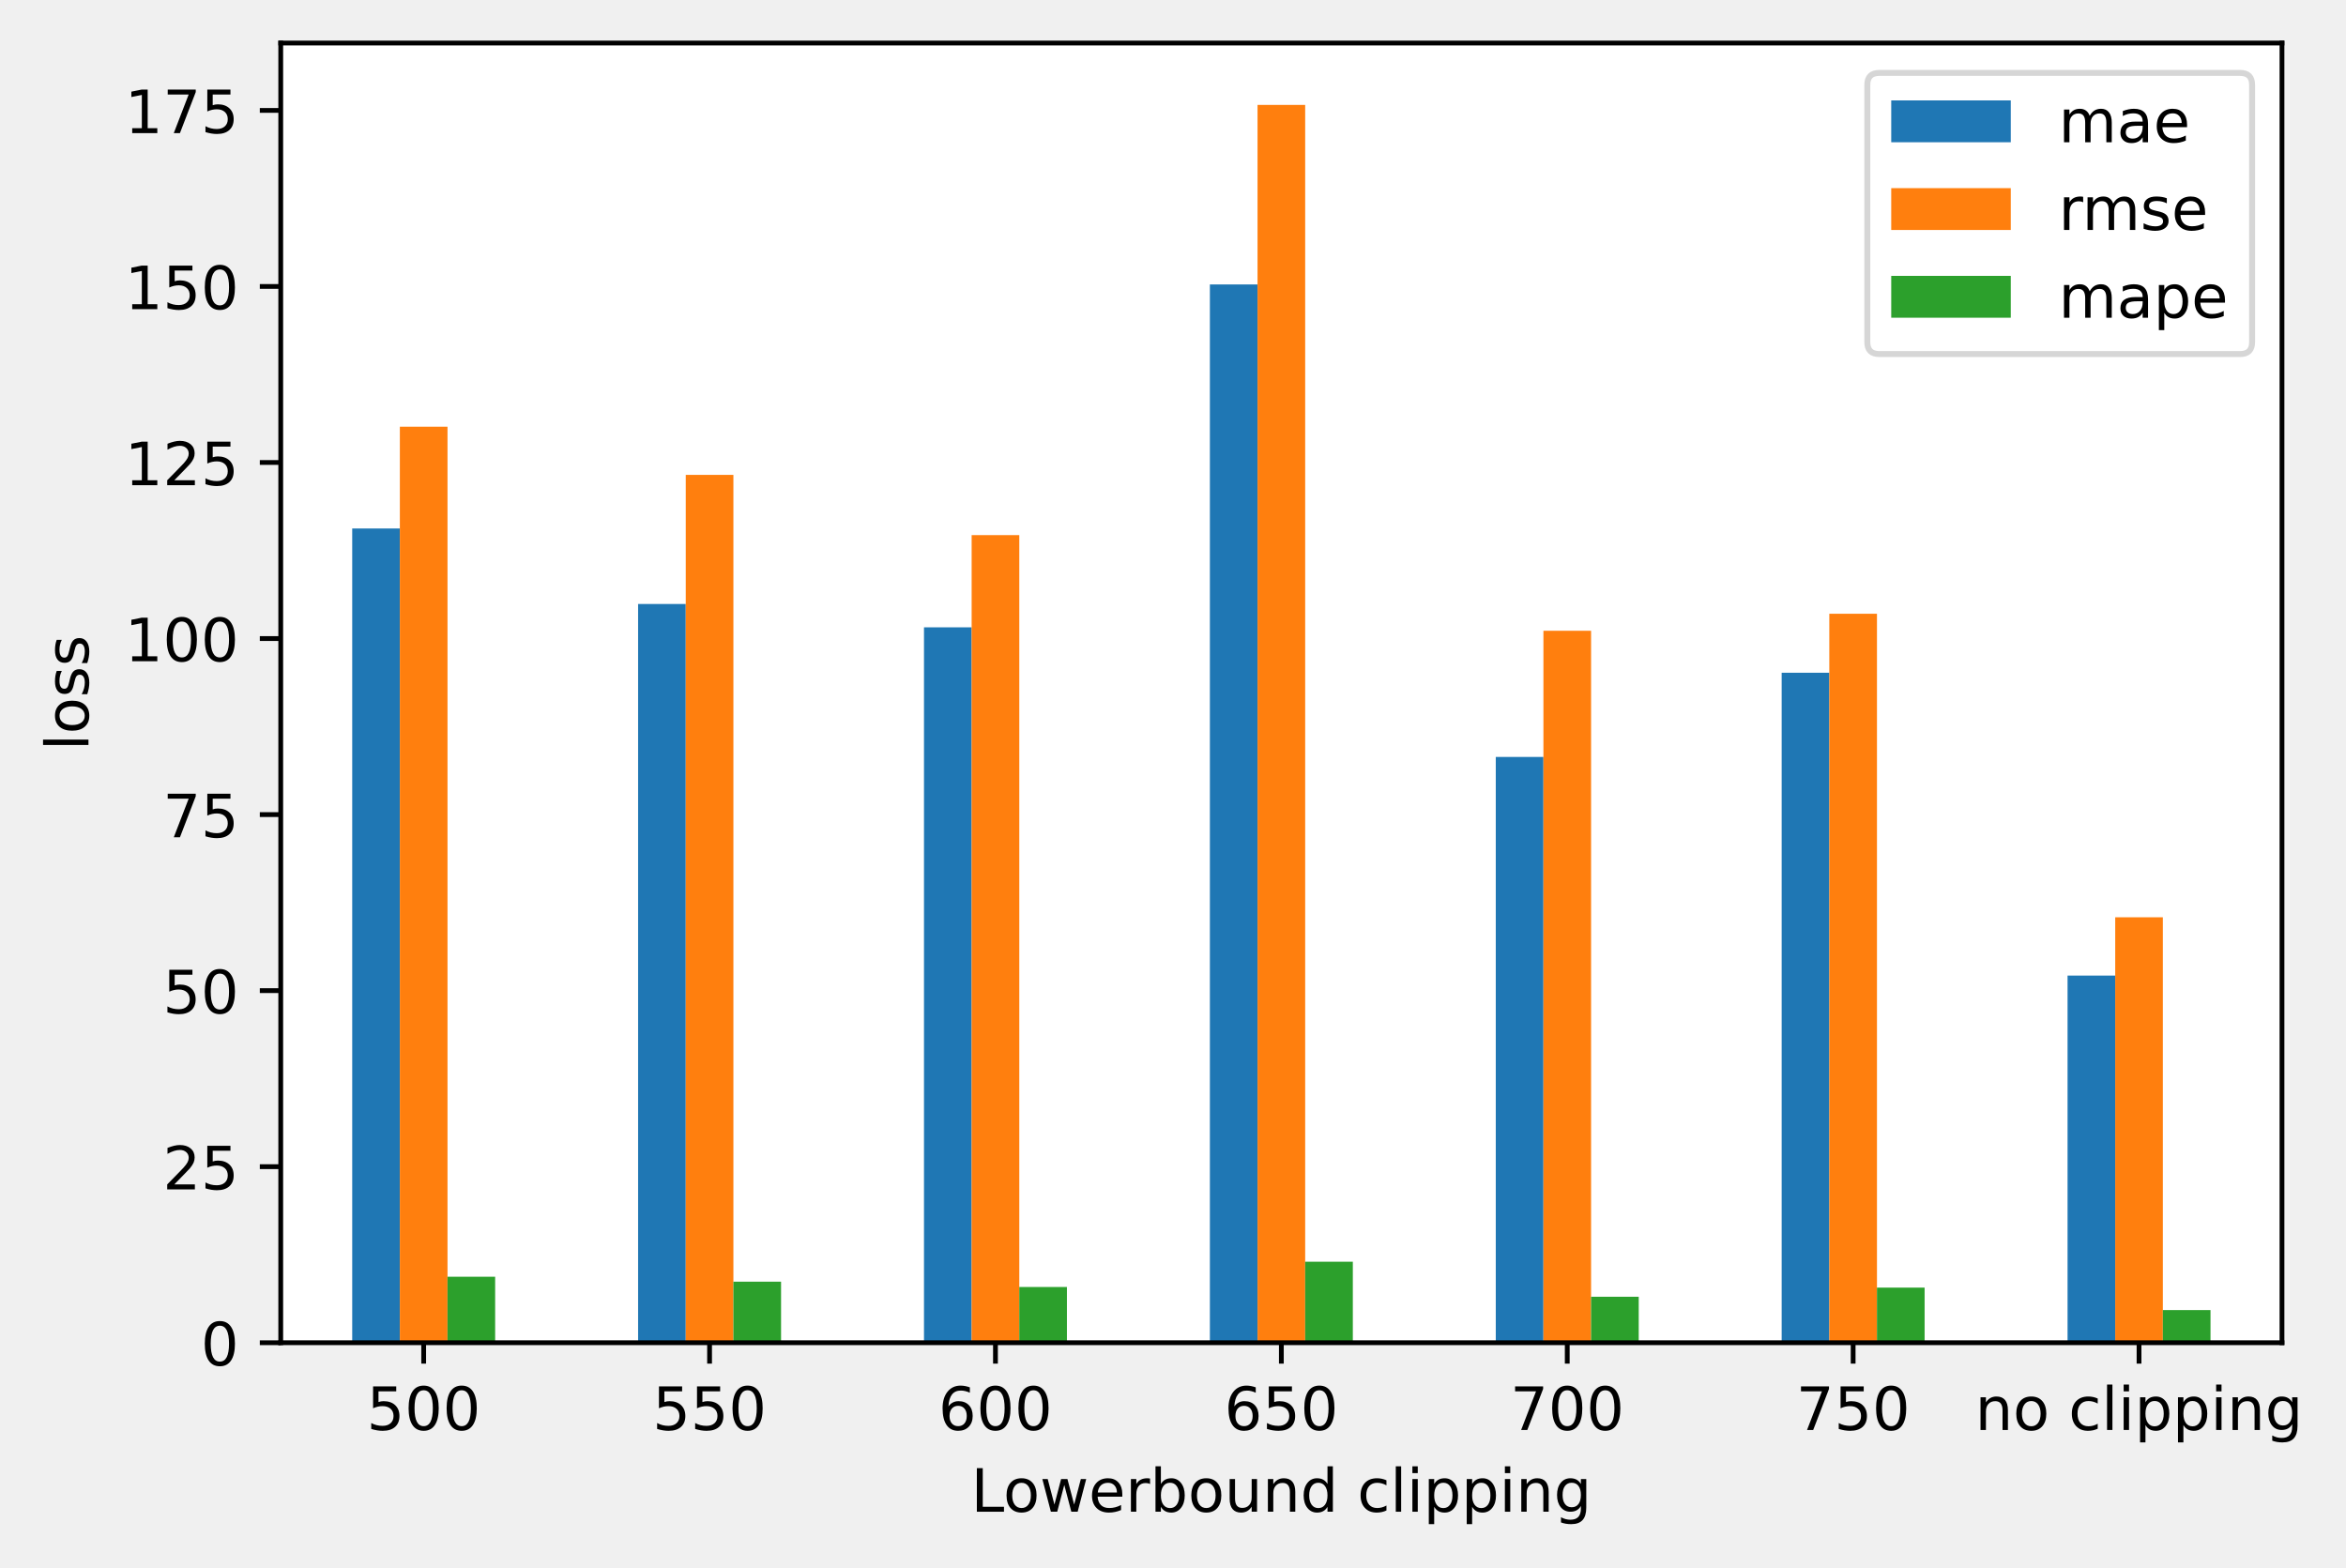
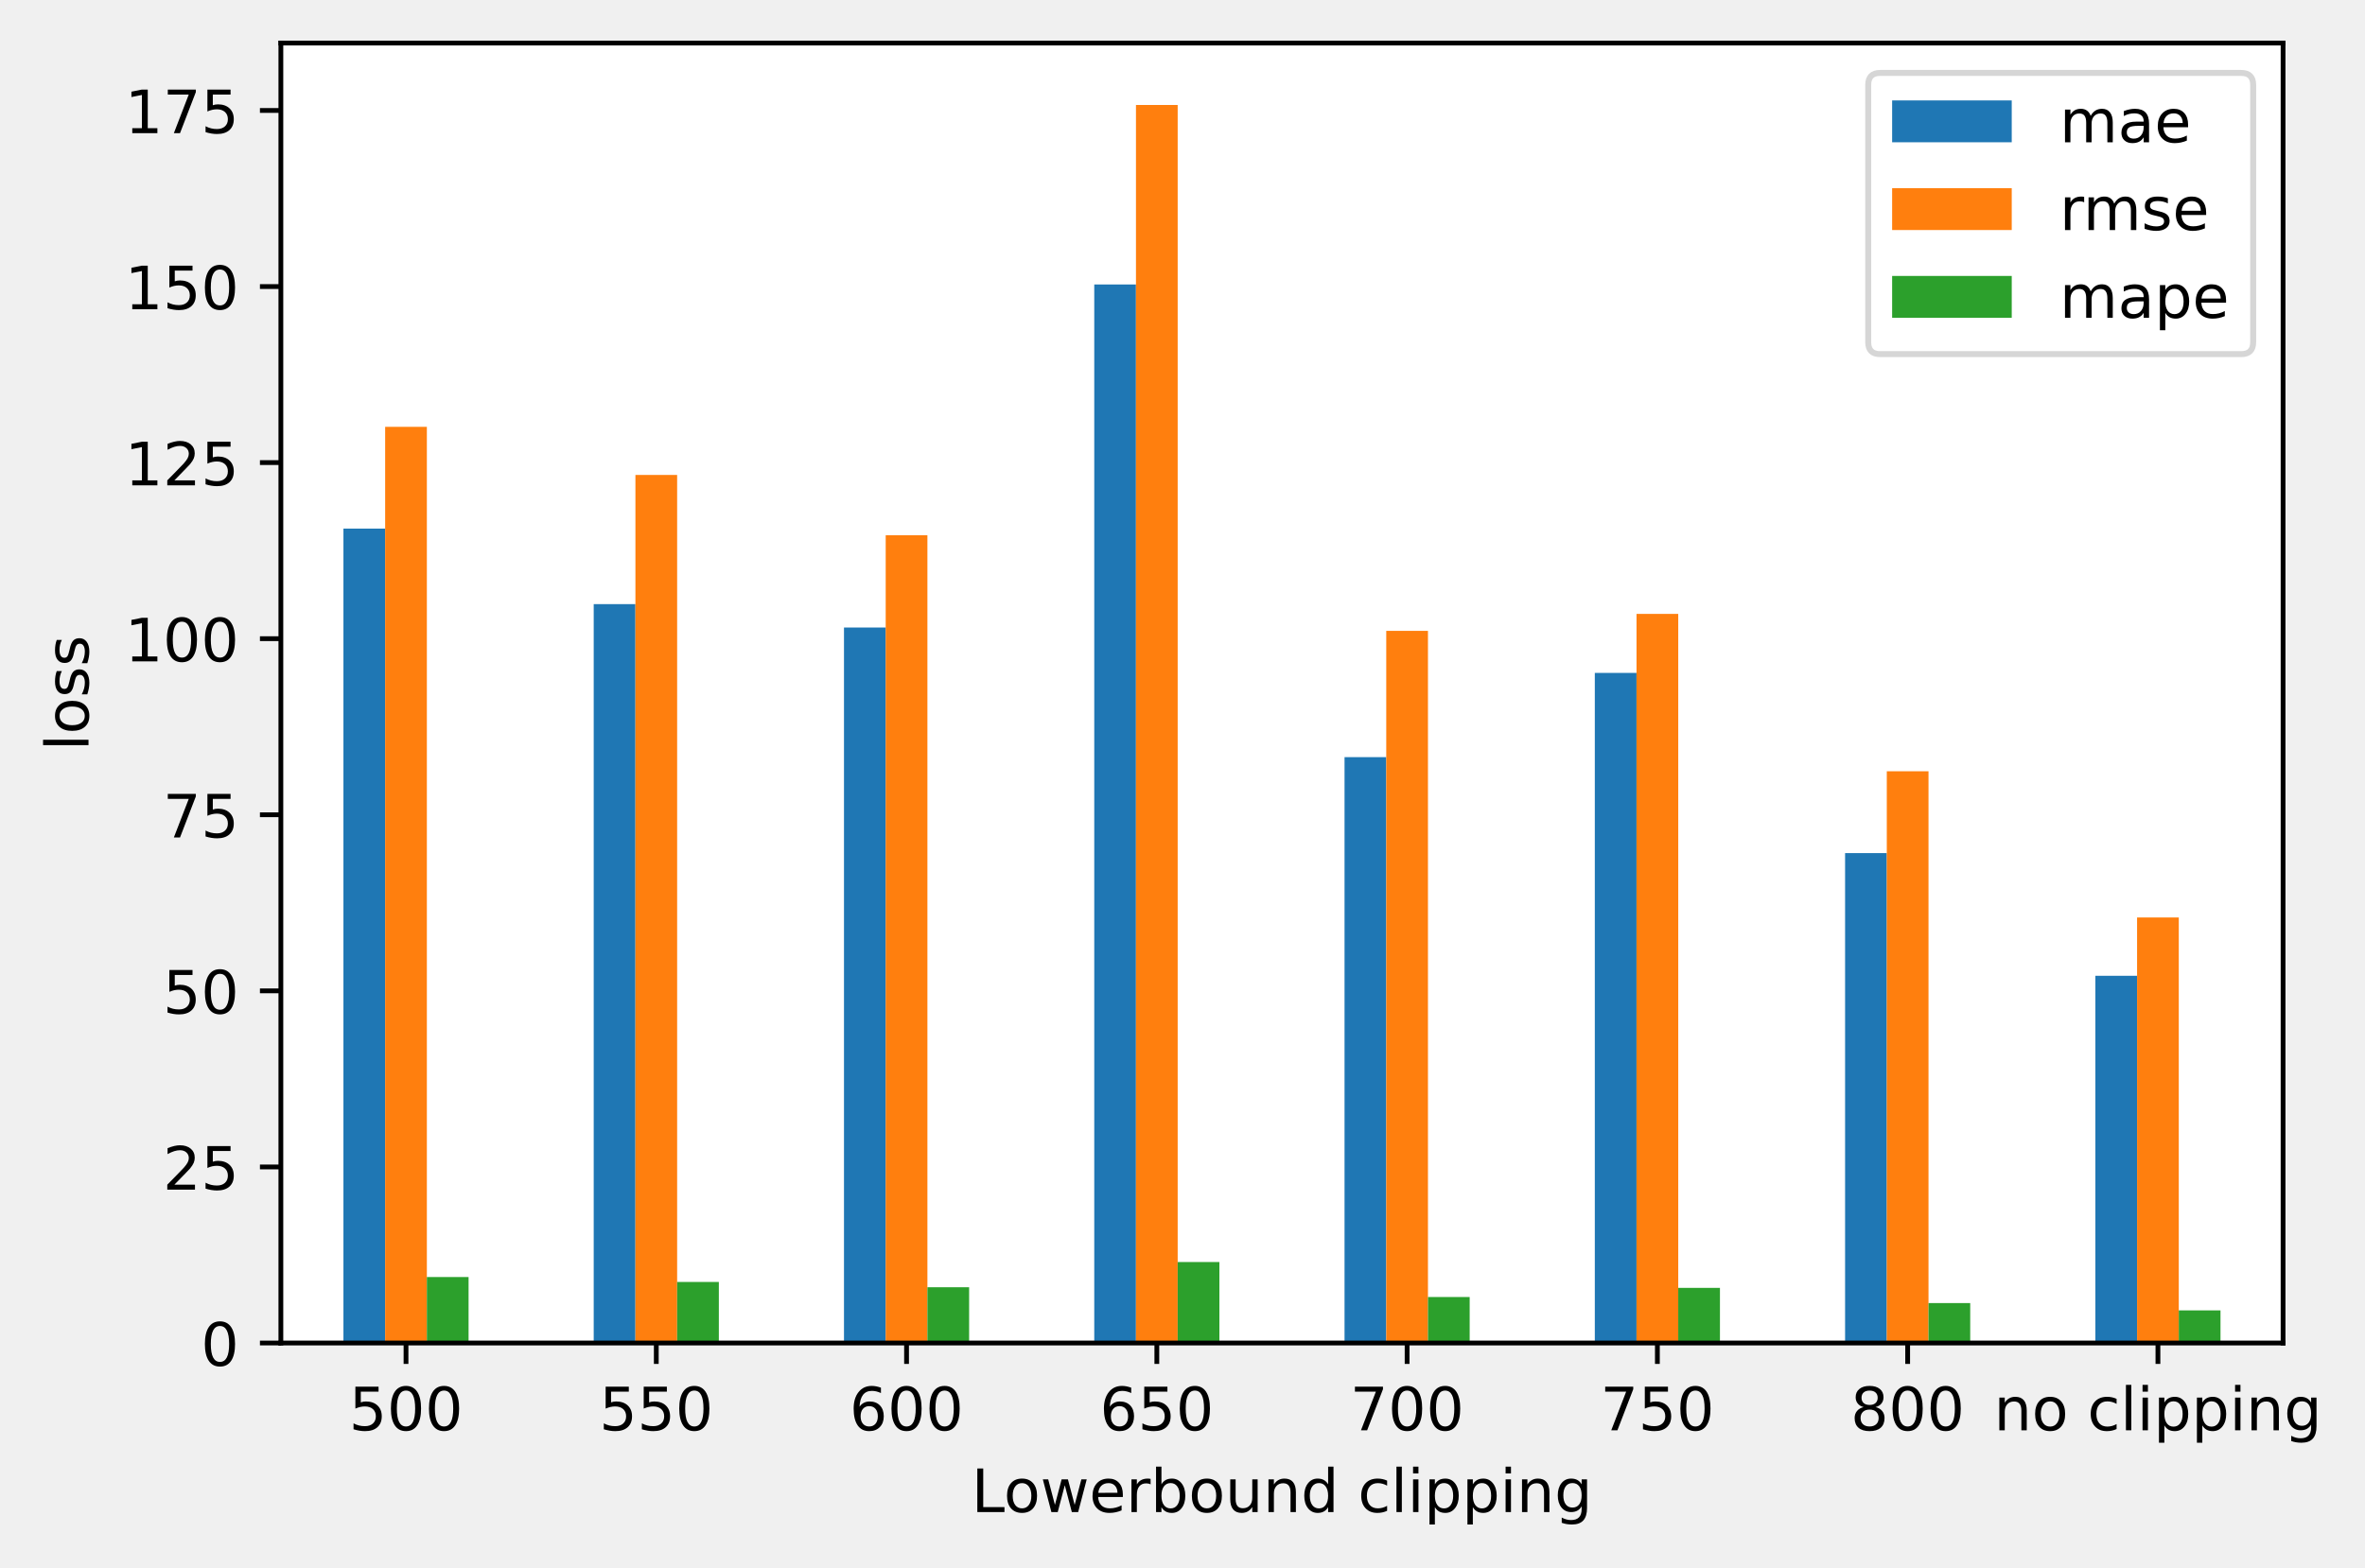
- <svg xmlns="http://www.w3.org/2000/svg" xmlns:xlink="http://www.w3.org/1999/xlink" width="392.476pt" height="262.196pt" viewBox="0 0 392.476 262.196" version="1.1">
+ <svg xmlns="http://www.w3.org/2000/svg" xmlns:xlink="http://www.w3.org/1999/xlink" width="395.466pt" height="262.196pt" viewBox="0 0 395.466 262.196" version="1.1">
  <defs>
    <style type="text/css">*{stroke-linejoin: round; stroke-linecap: butt}</style>
  </defs>
  <g id="figure_1">
    <g id="patch_1">
-       <path d="M -0 262.196  L 392.476 262.196  L 392.476 0  L -0 0  L -0 262.196  z " style="fill: none" />
+       <path d="M -0 262.196  L 395.466 262.196  L 395.466 0  L -0 0  L -0 262.196  z " style="fill: none" />
    </g>
    <g id="axes_1">
      <g id="patch_2">
        <path d="M 46.966 224.64  L 381.766 224.64  L 381.766 7.2  L 46.966 7.2  z " style="fill: #ffffff" />
      </g>
      <g id="patch_3">
-         <path d="M 58.923 224.64  L 66.894 224.64  L 66.894 88.415  L 58.923 88.415  z " clip-path="url(#p190ce0bacb)" style="fill: #1f77b4" />
+         <path d="M 57.428 224.64  L 64.403 224.64  L 64.403 88.415  L 57.428 88.415  z " clip-path="url(#p0b2a122b17)" style="fill: #1f77b4" />
      </g>
      <g id="patch_4">
-         <path d="M 106.751 224.64  L 114.723 224.64  L 114.723 101.046  L 106.751 101.046  z " clip-path="url(#p190ce0bacb)" style="fill: #1f77b4" />
+         <path d="M 99.278 224.64  L 106.253 224.64  L 106.253 101.046  L 99.278 101.046  z " clip-path="url(#p0b2a122b17)" style="fill: #1f77b4" />
      </g>
      <g id="patch_5">
-         <path d="M 154.58 224.64  L 162.551 224.64  L 162.551 104.958  L 154.58 104.958  z " clip-path="url(#p190ce0bacb)" style="fill: #1f77b4" />
+         <path d="M 141.128 224.64  L 148.103 224.64  L 148.103 104.958  L 141.128 104.958  z " clip-path="url(#p0b2a122b17)" style="fill: #1f77b4" />
      </g>
      <g id="patch_6">
-         <path d="M 202.408 224.64  L 210.38 224.64  L 210.38 47.586  L 202.408 47.586  z " clip-path="url(#p190ce0bacb)" style="fill: #1f77b4" />
+         <path d="M 182.978 224.64  L 189.953 224.64  L 189.953 47.586  L 182.978 47.586  z " clip-path="url(#p0b2a122b17)" style="fill: #1f77b4" />
      </g>
      <g id="patch_7">
-         <path d="M 250.237 224.64  L 258.208 224.64  L 258.208 126.643  L 250.237 126.643  z " clip-path="url(#p190ce0bacb)" style="fill: #1f77b4" />
+         <path d="M 224.828 224.64  L 231.803 224.64  L 231.803 126.643  L 224.828 126.643  z " clip-path="url(#p0b2a122b17)" style="fill: #1f77b4" />
      </g>
      <g id="patch_8">
-         <path d="M 298.066 224.64  L 306.037 224.64  L 306.037 112.554  L 298.066 112.554  z " clip-path="url(#p190ce0bacb)" style="fill: #1f77b4" />
+         <path d="M 266.678 224.64  L 273.653 224.64  L 273.653 112.554  L 266.678 112.554  z " clip-path="url(#p0b2a122b17)" style="fill: #1f77b4" />
      </g>
      <g id="patch_9">
-         <path d="M 345.894 224.64  L 353.866 224.64  L 353.866 163.219  L 345.894 163.219  z " clip-path="url(#p190ce0bacb)" style="fill: #1f77b4" />
+         <path d="M 308.528 224.64  L 315.503 224.64  L 315.503 142.69  L 308.528 142.69  z " clip-path="url(#p0b2a122b17)" style="fill: #1f77b4" />
      </g>
      <g id="patch_10">
-         <path d="M 66.894 224.64  L 74.866 224.64  L 74.866 71.392  L 66.894 71.392  z " clip-path="url(#p190ce0bacb)" style="fill: #ff7f0e" />
+         <path d="M 350.378 224.64  L 357.353 224.64  L 357.353 163.219  L 350.378 163.219  z " clip-path="url(#p0b2a122b17)" style="fill: #1f77b4" />
      </g>
      <g id="patch_11">
-         <path d="M 114.723 224.64  L 122.694 224.64  L 122.694 79.446  L 114.723 79.446  z " clip-path="url(#p190ce0bacb)" style="fill: #ff7f0e" />
+         <path d="M 64.403 224.64  L 71.378 224.64  L 71.378 71.392  L 64.403 71.392  z " clip-path="url(#p0b2a122b17)" style="fill: #ff7f0e" />
      </g>
      <g id="patch_12">
-         <path d="M 162.551 224.64  L 170.523 224.64  L 170.523 89.524  L 162.551 89.524  z " clip-path="url(#p190ce0bacb)" style="fill: #ff7f0e" />
+         <path d="M 106.253 224.64  L 113.228 224.64  L 113.228 79.446  L 106.253 79.446  z " clip-path="url(#p0b2a122b17)" style="fill: #ff7f0e" />
      </g>
      <g id="patch_13">
-         <path d="M 210.38 224.64  L 218.351 224.64  L 218.351 17.554  L 210.38 17.554  z " clip-path="url(#p190ce0bacb)" style="fill: #ff7f0e" />
+         <path d="M 148.103 224.64  L 155.078 224.64  L 155.078 89.524  L 148.103 89.524  z " clip-path="url(#p0b2a122b17)" style="fill: #ff7f0e" />
      </g>
      <g id="patch_14">
-         <path d="M 258.208 224.64  L 266.18 224.64  L 266.18 105.526  L 258.208 105.526  z " clip-path="url(#p190ce0bacb)" style="fill: #ff7f0e" />
+         <path d="M 189.953 224.64  L 196.928 224.64  L 196.928 17.554  L 189.953 17.554  z " clip-path="url(#p0b2a122b17)" style="fill: #ff7f0e" />
      </g>
      <g id="patch_15">
-         <path d="M 306.037 224.64  L 314.008 224.64  L 314.008 102.682  L 306.037 102.682  z " clip-path="url(#p190ce0bacb)" style="fill: #ff7f0e" />
+         <path d="M 231.803 224.64  L 238.778 224.64  L 238.778 105.526  L 231.803 105.526  z " clip-path="url(#p0b2a122b17)" style="fill: #ff7f0e" />
      </g>
      <g id="patch_16">
-         <path d="M 353.866 224.64  L 361.837 224.64  L 361.837 153.462  L 353.866 153.462  z " clip-path="url(#p190ce0bacb)" style="fill: #ff7f0e" />
+         <path d="M 273.653 224.64  L 280.628 224.64  L 280.628 102.682  L 273.653 102.682  z " clip-path="url(#p0b2a122b17)" style="fill: #ff7f0e" />
      </g>
      <g id="patch_17">
-         <path d="M 74.866 224.64  L 82.837 224.64  L 82.837 213.602  L 74.866 213.602  z " clip-path="url(#p190ce0bacb)" style="fill: #2ca02c" />
+         <path d="M 315.503 224.64  L 322.478 224.64  L 322.478 129.009  L 315.503 129.009  z " clip-path="url(#p0b2a122b17)" style="fill: #ff7f0e" />
      </g>
      <g id="patch_18">
-         <path d="M 122.694 224.64  L 130.666 224.64  L 130.666 214.431  L 122.694 214.431  z " clip-path="url(#p190ce0bacb)" style="fill: #2ca02c" />
+         <path d="M 357.353 224.64  L 364.328 224.64  L 364.328 153.462  L 357.353 153.462  z " clip-path="url(#p0b2a122b17)" style="fill: #ff7f0e" />
      </g>
      <g id="patch_19">
-         <path d="M 170.523 224.64  L 178.494 224.64  L 178.494 215.315  L 170.523 215.315  z " clip-path="url(#p190ce0bacb)" style="fill: #2ca02c" />
+         <path d="M 71.378 224.64  L 78.353 224.64  L 78.353 213.602  L 71.378 213.602  z " clip-path="url(#p0b2a122b17)" style="fill: #2ca02c" />
      </g>
      <g id="patch_20">
-         <path d="M 218.351 224.64  L 226.323 224.64  L 226.323 211.092  L 218.351 211.092  z " clip-path="url(#p190ce0bacb)" style="fill: #2ca02c" />
+         <path d="M 113.228 224.64  L 120.203 224.64  L 120.203 214.431  L 113.228 214.431  z " clip-path="url(#p0b2a122b17)" style="fill: #2ca02c" />
      </g>
      <g id="patch_21">
-         <path d="M 266.18 224.64  L 274.151 224.64  L 274.151 216.949  L 266.18 216.949  z " clip-path="url(#p190ce0bacb)" style="fill: #2ca02c" />
+         <path d="M 155.078 224.64  L 162.053 224.64  L 162.053 215.315  L 155.078 215.315  z " clip-path="url(#p0b2a122b17)" style="fill: #2ca02c" />
      </g>
      <g id="patch_22">
-         <path d="M 314.008 224.64  L 321.98 224.64  L 321.98 215.421  L 314.008 215.421  z " clip-path="url(#p190ce0bacb)" style="fill: #2ca02c" />
+         <path d="M 196.928 224.64  L 203.903 224.64  L 203.903 211.092  L 196.928 211.092  z " clip-path="url(#p0b2a122b17)" style="fill: #2ca02c" />
      </g>
      <g id="patch_23">
-         <path d="M 361.837 224.64  L 369.808 224.64  L 369.808 219.179  L 361.837 219.179  z " clip-path="url(#p190ce0bacb)" style="fill: #2ca02c" />
+         <path d="M 238.778 224.64  L 245.753 224.64  L 245.753 216.949  L 238.778 216.949  z " clip-path="url(#p0b2a122b17)" style="fill: #2ca02c" />
+       </g>
+       <g id="patch_24">
+         <path d="M 280.628 224.64  L 287.603 224.64  L 287.603 215.421  L 280.628 215.421  z " clip-path="url(#p0b2a122b17)" style="fill: #2ca02c" />
+       </g>
+       <g id="patch_25">
+         <path d="M 322.478 224.64  L 329.453 224.64  L 329.453 217.956  L 322.478 217.956  z " clip-path="url(#p0b2a122b17)" style="fill: #2ca02c" />
+       </g>
+       <g id="patch_26">
+         <path d="M 364.328 224.64  L 371.303 224.64  L 371.303 219.179  L 364.328 219.179  z " clip-path="url(#p0b2a122b17)" style="fill: #2ca02c" />
      </g>
      <g id="matplotlib.axis_1">
        <g id="xtick_1">
          <g id="line2d_1">
            <defs>
-               <path id="m0877a04b9d" d="M 0 0  L 0 3.5  " style="stroke: #000000; stroke-width: 0.8" />
+               <path id="m8974e742db" d="M 0 0  L 0 3.5  " style="stroke: #000000; stroke-width: 0.8" />
            </defs>
            <g>
-               <use xlink:href="#m0877a04b9d" x="70.88" y="224.64" style="stroke: #000000; stroke-width: 0.8" />
+               <use xlink:href="#m8974e742db" x="67.891" y="224.64" style="stroke: #000000; stroke-width: 0.8" />
            </g>
          </g>
          <g id="text_1">
-             <g transform="translate(61.33616 239.2384) scale(0.1 -0.1)">
+             <g transform="translate(58.34687 239.2384) scale(0.1 -0.1)">
              <defs>
                <path id="DejaVuSans-35" d="M 691 4666  L 3169 4666  L 3169 4134  L 1269 4134  L 1269 2991  Q 1406 3038 1543 3061  Q 1681 3084 1819 3084  Q 2600 3084 3056 2656  Q 3513 2228 3513 1497  Q 3513 744 3044 326  Q 2575 -91 1722 -91  Q 1428 -91 1123 -41  Q 819 9 494 109  L 494 744  Q 775 591 1075 516  Q 1375 441 1709 441  Q 2250 441 2565 725  Q 2881 1009 2881 1497  Q 2881 1984 2565 2268  Q 2250 2553 1709 2553  Q 1456 2553 1204 2497  Q 953 2441 691 2322  L 691 4666  z " transform="scale(0.015625)" />
                <path id="DejaVuSans-30" d="M 2034 4250  Q 1547 4250 1301 3770  Q 1056 3291 1056 2328  Q 1056 1369 1301 889  Q 1547 409 2034 409  Q 2525 409 2770 889  Q 3016 1369 3016 2328  Q 3016 3291 2770 3770  Q 2525 4250 2034 4250  z M 2034 4750  Q 2819 4750 3233 4129  Q 3647 3509 3647 2328  Q 3647 1150 3233 529  Q 2819 -91 2034 -91  Q 1250 -91 836 529  Q 422 1150 422 2328  Q 422 3509 836 4129  Q 1250 4750 2034 4750  z " transform="scale(0.015625)" />
              </defs>
              <use xlink:href="#DejaVuSans-35" />
              <use xlink:href="#DejaVuSans-30" x="63.623" />
              <use xlink:href="#DejaVuSans-30" x="127.246" />
            </g>
          </g>
        </g>
        <g id="xtick_2">
          <g id="line2d_2">
            <g>
-               <use xlink:href="#m0877a04b9d" x="118.708" y="224.64" style="stroke: #000000; stroke-width: 0.8" />
+               <use xlink:href="#m8974e742db" x="109.741" y="224.64" style="stroke: #000000; stroke-width: 0.8" />
            </g>
          </g>
          <g id="text_2">
-             <g transform="translate(109.1647 239.2384) scale(0.1 -0.1)">
+             <g transform="translate(100.1969 239.2384) scale(0.1 -0.1)">
              <use xlink:href="#DejaVuSans-35" />
              <use xlink:href="#DejaVuSans-35" x="63.623" />
              <use xlink:href="#DejaVuSans-30" x="127.246" />
            </g>
          </g>
        </g>
        <g id="xtick_3">
          <g id="line2d_3">
            <g>
-               <use xlink:href="#m0877a04b9d" x="166.537" y="224.64" style="stroke: #000000; stroke-width: 0.8" />
+               <use xlink:href="#m8974e742db" x="151.591" y="224.64" style="stroke: #000000; stroke-width: 0.8" />
            </g>
          </g>
          <g id="text_3">
-             <g transform="translate(156.9933 239.2384) scale(0.1 -0.1)">
+             <g transform="translate(142.0469 239.2384) scale(0.1 -0.1)">
              <defs>
                <path id="DejaVuSans-36" d="M 2113 2584  Q 1688 2584 1439 2293  Q 1191 2003 1191 1497  Q 1191 994 1439 701  Q 1688 409 2113 409  Q 2538 409 2786 701  Q 3034 994 3034 1497  Q 3034 2003 2786 2293  Q 2538 2584 2113 2584  z M 3366 4563  L 3366 3988  Q 3128 4100 2886 4159  Q 2644 4219 2406 4219  Q 1781 4219 1451 3797  Q 1122 3375 1075 2522  Q 1259 2794 1537 2939  Q 1816 3084 2150 3084  Q 2853 3084 3261 2657  Q 3669 2231 3669 1497  Q 3669 778 3244 343  Q 2819 -91 2113 -91  Q 1303 -91 875 529  Q 447 1150 447 2328  Q 447 3434 972 4092  Q 1497 4750 2381 4750  Q 2619 4750 2861 4703  Q 3103 4656 3366 4563  z " transform="scale(0.015625)" />
              </defs>
              <use xlink:href="#DejaVuSans-36" />
              <use xlink:href="#DejaVuSans-30" x="63.623" />
              <use xlink:href="#DejaVuSans-30" x="127.246" />
            </g>
          </g>
        </g>
        <g id="xtick_4">
          <g id="line2d_4">
            <g>
-               <use xlink:href="#m0877a04b9d" x="214.366" y="224.64" style="stroke: #000000; stroke-width: 0.8" />
+               <use xlink:href="#m8974e742db" x="193.441" y="224.64" style="stroke: #000000; stroke-width: 0.8" />
            </g>
          </g>
          <g id="text_4">
-             <g transform="translate(204.8219 239.2384) scale(0.1 -0.1)">
+             <g transform="translate(183.8969 239.2384) scale(0.1 -0.1)">
              <use xlink:href="#DejaVuSans-36" />
              <use xlink:href="#DejaVuSans-35" x="63.623" />
              <use xlink:href="#DejaVuSans-30" x="127.246" />
            </g>
          </g>
        </g>
        <g id="xtick_5">
          <g id="line2d_5">
            <g>
-               <use xlink:href="#m0877a04b9d" x="262.194" y="224.64" style="stroke: #000000; stroke-width: 0.8" />
+               <use xlink:href="#m8974e742db" x="235.291" y="224.64" style="stroke: #000000; stroke-width: 0.8" />
            </g>
          </g>
          <g id="text_5">
-             <g transform="translate(252.6504 239.2384) scale(0.1 -0.1)">
+             <g transform="translate(225.7469 239.2384) scale(0.1 -0.1)">
              <defs>
                <path id="DejaVuSans-37" d="M 525 4666  L 3525 4666  L 3525 4397  L 1831 0  L 1172 0  L 2766 4134  L 525 4134  L 525 4666  z " transform="scale(0.015625)" />
              </defs>
              <use xlink:href="#DejaVuSans-37" />
              <use xlink:href="#DejaVuSans-30" x="63.623" />
              <use xlink:href="#DejaVuSans-30" x="127.246" />
            </g>
          </g>
        </g>
        <g id="xtick_6">
          <g id="line2d_6">
            <g>
-               <use xlink:href="#m0877a04b9d" x="310.023" y="224.64" style="stroke: #000000; stroke-width: 0.8" />
+               <use xlink:href="#m8974e742db" x="277.141" y="224.64" style="stroke: #000000; stroke-width: 0.8" />
            </g>
          </g>
          <g id="text_6">
-             <g transform="translate(300.479 239.2384) scale(0.1 -0.1)">
+             <g transform="translate(267.5969 239.2384) scale(0.1 -0.1)">
              <use xlink:href="#DejaVuSans-37" />
              <use xlink:href="#DejaVuSans-35" x="63.623" />
              <use xlink:href="#DejaVuSans-30" x="127.246" />
            </g>
          </g>
        </g>
        <g id="xtick_7">
          <g id="line2d_7">
            <g>
-               <use xlink:href="#m0877a04b9d" x="357.851" y="224.64" style="stroke: #000000; stroke-width: 0.8" />
+               <use xlink:href="#m8974e742db" x="318.991" y="224.64" style="stroke: #000000; stroke-width: 0.8" />
            </g>
          </g>
          <g id="text_7">
-             <g transform="translate(330.4263 239.2384) scale(0.1 -0.1)">
+             <g transform="translate(309.4469 239.2384) scale(0.1 -0.1)">
+               <defs>
+                 <path id="DejaVuSans-38" d="M 2034 2216  Q 1584 2216 1326 1975  Q 1069 1734 1069 1313  Q 1069 891 1326 650  Q 1584 409 2034 409  Q 2484 409 2743 651  Q 3003 894 3003 1313  Q 3003 1734 2745 1975  Q 2488 2216 2034 2216  z M 1403 2484  Q 997 2584 770 2862  Q 544 3141 544 3541  Q 544 4100 942 4425  Q 1341 4750 2034 4750  Q 2731 4750 3128 4425  Q 3525 4100 3525 3541  Q 3525 3141 3298 2862  Q 3072 2584 2669 2484  Q 3125 2378 3379 2068  Q 3634 1759 3634 1313  Q 3634 634 3220 271  Q 2806 -91 2034 -91  Q 1263 -91 848 271  Q 434 634 434 1313  Q 434 1759 690 2068  Q 947 2378 1403 2484  z M 1172 3481  Q 1172 3119 1398 2916  Q 1625 2713 2034 2713  Q 2441 2713 2670 2916  Q 2900 3119 2900 3481  Q 2900 3844 2670 4047  Q 2441 4250 2034 4250  Q 1625 4250 1398 4047  Q 1172 3844 1172 3481  z " transform="scale(0.015625)" />
+               </defs>
+               <use xlink:href="#DejaVuSans-38" />
+               <use xlink:href="#DejaVuSans-30" x="63.623" />
+               <use xlink:href="#DejaVuSans-30" x="127.246" />
+             </g>
+           </g>
+         </g>
+         <g id="xtick_8">
+           <g id="line2d_8">
+             <g>
+               <use xlink:href="#m8974e742db" x="360.841" y="224.64" style="stroke: #000000; stroke-width: 0.8" />
+             </g>
+           </g>
+           <g id="text_8">
+             <g transform="translate(333.4156 239.2384) scale(0.1 -0.1)">
              <defs>
                <path id="DejaVuSans-6e" d="M 3513 2113  L 3513 0  L 2938 0  L 2938 2094  Q 2938 2591 2744 2837  Q 2550 3084 2163 3084  Q 1697 3084 1428 2787  Q 1159 2491 1159 1978  L 1159 0  L 581 0  L 581 3500  L 1159 3500  L 1159 2956  Q 1366 3272 1645 3428  Q 1925 3584 2291 3584  Q 2894 3584 3203 3211  Q 3513 2838 3513 2113  z " transform="scale(0.015625)" />
                <path id="DejaVuSans-6f" d="M 1959 3097  Q 1497 3097 1228 2736  Q 959 2375 959 1747  Q 959 1119 1226 758  Q 1494 397 1959 397  Q 2419 397 2687 759  Q 2956 1122 2956 1747  Q 2956 2369 2687 2733  Q 2419 3097 1959 3097  z M 1959 3584  Q 2709 3584 3137 3096  Q 3566 2609 3566 1747  Q 3566 888 3137 398  Q 2709 -91 1959 -91  Q 1206 -91 779 398  Q 353 888 353 1747  Q 353 2609 779 3096  Q 1206 3584 1959 3584  z " transform="scale(0.015625)" />
                <path id="DejaVuSans-20" transform="scale(0.015625)" />
                <path id="DejaVuSans-63" d="M 3122 3366  L 3122 2828  Q 2878 2963 2633 3030  Q 2388 3097 2138 3097  Q 1578 3097 1268 2742  Q 959 2388 959 1747  Q 959 1106 1268 751  Q 1578 397 2138 397  Q 2388 397 2633 464  Q 2878 531 3122 666  L 3122 134  Q 2881 22 2623 -34  Q 2366 -91 2075 -91  Q 1284 -91 818 406  Q 353 903 353 1747  Q 353 2603 823 3093  Q 1294 3584 2113 3584  Q 2378 3584 2631 3529  Q 2884 3475 3122 3366  z " transform="scale(0.015625)" />
                <path id="DejaVuSans-6c" d="M 603 4863  L 1178 4863  L 1178 0  L 603 0  L 603 4863  z " transform="scale(0.015625)" />
                <path id="DejaVuSans-69" d="M 603 3500  L 1178 3500  L 1178 0  L 603 0  L 603 3500  z M 603 4863  L 1178 4863  L 1178 4134  L 603 4134  L 603 4863  z " transform="scale(0.015625)" />
                <path id="DejaVuSans-70" d="M 1159 525  L 1159 -1331  L 581 -1331  L 581 3500  L 1159 3500  L 1159 2969  Q 1341 3281 1617 3432  Q 1894 3584 2278 3584  Q 2916 3584 3314 3078  Q 3713 2572 3713 1747  Q 3713 922 3314 415  Q 2916 -91 2278 -91  Q 1894 -91 1617 61  Q 1341 213 1159 525  z M 3116 1747  Q 3116 2381 2855 2742  Q 2594 3103 2138 3103  Q 1681 3103 1420 2742  Q 1159 2381 1159 1747  Q 1159 1113 1420 752  Q 1681 391 2138 391  Q 2594 391 2855 752  Q 3116 1113 3116 1747  z " transform="scale(0.015625)" />
                <path id="DejaVuSans-67" d="M 2906 1791  Q 2906 2416 2648 2759  Q 2391 3103 1925 3103  Q 1463 3103 1205 2759  Q 947 2416 947 1791  Q 947 1169 1205 825  Q 1463 481 1925 481  Q 2391 481 2648 825  Q 2906 1169 2906 1791  z M 3481 434  Q 3481 -459 3084 -895  Q 2688 -1331 1869 -1331  Q 1566 -1331 1297 -1286  Q 1028 -1241 775 -1147  L 775 -588  Q 1028 -725 1275 -790  Q 1522 -856 1778 -856  Q 2344 -856 2625 -561  Q 2906 -266 2906 331  L 2906 616  Q 2728 306 2450 153  Q 2172 0 1784 0  Q 1141 0 747 490  Q 353 981 353 1791  Q 353 2603 747 3093  Q 1141 3584 1784 3584  Q 2172 3584 2450 3431  Q 2728 3278 2906 2969  L 2906 3500  L 3481 3500  L 3481 434  z " transform="scale(0.015625)" />
              </defs>
              <use xlink:href="#DejaVuSans-6e" />
              <use xlink:href="#DejaVuSans-6f" x="63.379" />
              <use xlink:href="#DejaVuSans-20" x="124.561" />
              <use xlink:href="#DejaVuSans-63" x="156.348" />
              <use xlink:href="#DejaVuSans-6c" x="211.328" />
              <use xlink:href="#DejaVuSans-69" x="239.111" />
              <use xlink:href="#DejaVuSans-70" x="266.895" />
              <use xlink:href="#DejaVuSans-70" x="330.371" />
              <use xlink:href="#DejaVuSans-69" x="393.848" />
              <use xlink:href="#DejaVuSans-6e" x="421.631" />
              <use xlink:href="#DejaVuSans-67" x="485.01" />
            </g>
          </g>
        </g>
-         <g id="text_8">
+         <g id="text_9">
          <g transform="translate(162.4445 252.9166) scale(0.1 -0.1)">
            <defs>
              <path id="DejaVuSans-4c" d="M 628 4666  L 1259 4666  L 1259 531  L 3531 531  L 3531 0  L 628 0  L 628 4666  z " transform="scale(0.015625)" />
              <path id="DejaVuSans-77" d="M 269 3500  L 844 3500  L 1563 769  L 2278 3500  L 2956 3500  L 3675 769  L 4391 3500  L 4966 3500  L 4050 0  L 3372 0  L 2619 2869  L 1863 0  L 1184 0  L 269 3500  z " transform="scale(0.015625)" />
              <path id="DejaVuSans-65" d="M 3597 1894  L 3597 1613  L 953 1613  Q 991 1019 1311 708  Q 1631 397 2203 397  Q 2534 397 2845 478  Q 3156 559 3463 722  L 3463 178  Q 3153 47 2828 -22  Q 2503 -91 2169 -91  Q 1331 -91 842 396  Q 353 884 353 1716  Q 353 2575 817 3079  Q 1281 3584 2069 3584  Q 2775 3584 3186 3129  Q 3597 2675 3597 1894  z M 3022 2063  Q 3016 2534 2758 2815  Q 2500 3097 2075 3097  Q 1594 3097 1305 2825  Q 1016 2553 972 2059  L 3022 2063  z " transform="scale(0.015625)" />
              <path id="DejaVuSans-72" d="M 2631 2963  Q 2534 3019 2420 3045  Q 2306 3072 2169 3072  Q 1681 3072 1420 2755  Q 1159 2438 1159 1844  L 1159 0  L 581 0  L 581 3500  L 1159 3500  L 1159 2956  Q 1341 3275 1631 3429  Q 1922 3584 2338 3584  Q 2397 3584 2469 3576  Q 2541 3569 2628 3553  L 2631 2963  z " transform="scale(0.015625)" />
              <path id="DejaVuSans-62" d="M 3116 1747  Q 3116 2381 2855 2742  Q 2594 3103 2138 3103  Q 1681 3103 1420 2742  Q 1159 2381 1159 1747  Q 1159 1113 1420 752  Q 1681 391 2138 391  Q 2594 391 2855 752  Q 3116 1113 3116 1747  z M 1159 2969  Q 1341 3281 1617 3432  Q 1894 3584 2278 3584  Q 2916 3584 3314 3078  Q 3713 2572 3713 1747  Q 3713 922 3314 415  Q 2916 -91 2278 -91  Q 1894 -91 1617 61  Q 1341 213 1159 525  L 1159 0  L 581 0  L 581 4863  L 1159 4863  L 1159 2969  z " transform="scale(0.015625)" />
              <path id="DejaVuSans-75" d="M 544 1381  L 544 3500  L 1119 3500  L 1119 1403  Q 1119 906 1312 657  Q 1506 409 1894 409  Q 2359 409 2629 706  Q 2900 1003 2900 1516  L 2900 3500  L 3475 3500  L 3475 0  L 2900 0  L 2900 538  Q 2691 219 2414 64  Q 2138 -91 1772 -91  Q 1169 -91 856 284  Q 544 659 544 1381  z M 1991 3584  L 1991 3584  z " transform="scale(0.015625)" />
              <path id="DejaVuSans-64" d="M 2906 2969  L 2906 4863  L 3481 4863  L 3481 0  L 2906 0  L 2906 525  Q 2725 213 2448 61  Q 2172 -91 1784 -91  Q 1150 -91 751 415  Q 353 922 353 1747  Q 353 2572 751 3078  Q 1150 3584 1784 3584  Q 2172 3584 2448 3432  Q 2725 3281 2906 2969  z M 947 1747  Q 947 1113 1208 752  Q 1469 391 1925 391  Q 2381 391 2643 752  Q 2906 1113 2906 1747  Q 2906 2381 2643 2742  Q 2381 3103 1925 3103  Q 1469 3103 1208 2742  Q 947 2381 947 1747  z " transform="scale(0.015625)" />
            </defs>
            <use xlink:href="#DejaVuSans-4c" />
            <use xlink:href="#DejaVuSans-6f" x="53.963" />
            <use xlink:href="#DejaVuSans-77" x="115.145" />
            <use xlink:href="#DejaVuSans-65" x="196.932" />
            <use xlink:href="#DejaVuSans-72" x="258.455" />
            <use xlink:href="#DejaVuSans-62" x="299.568" />
            <use xlink:href="#DejaVuSans-6f" x="363.045" />
            <use xlink:href="#DejaVuSans-75" x="424.227" />
            <use xlink:href="#DejaVuSans-6e" x="487.605" />
            <use xlink:href="#DejaVuSans-64" x="550.984" />
            <use xlink:href="#DejaVuSans-20" x="614.461" />
            <use xlink:href="#DejaVuSans-63" x="646.248" />
            <use xlink:href="#DejaVuSans-6c" x="701.229" />
            <use xlink:href="#DejaVuSans-69" x="729.012" />
            <use xlink:href="#DejaVuSans-70" x="756.795" />
            <use xlink:href="#DejaVuSans-70" x="820.271" />
            <use xlink:href="#DejaVuSans-69" x="883.748" />
            <use xlink:href="#DejaVuSans-6e" x="911.531" />
            <use xlink:href="#DejaVuSans-67" x="974.91" />
          </g>
        </g>
      </g>
      <g id="matplotlib.axis_2">
        <g id="ytick_1">
-           <g id="line2d_8">
+           <g id="line2d_9">
            <defs>
-               <path id="me31af0c192" d="M 0 0  L -3.5 0  " style="stroke: #000000; stroke-width: 0.8" />
+               <path id="m7dce476f98" d="M 0 0  L -3.5 0  " style="stroke: #000000; stroke-width: 0.8" />
            </defs>
            <g>
-               <use xlink:href="#me31af0c192" x="46.966" y="224.64" style="stroke: #000000; stroke-width: 0.8" />
-             </g>
-           </g>
-           <g id="text_9">
+               <use xlink:href="#m7dce476f98" x="46.966" y="224.64" style="stroke: #000000; stroke-width: 0.8" />
+             </g>
+           </g>
+           <g id="text_10">
            <g transform="translate(33.60312 228.4392) scale(0.1 -0.1)">
              <use xlink:href="#DejaVuSans-30" />
            </g>
          </g>
        </g>
        <g id="ytick_2">
-           <g id="line2d_9">
-             <g>
-               <use xlink:href="#me31af0c192" x="46.966" y="195.188" style="stroke: #000000; stroke-width: 0.8" />
-             </g>
-           </g>
-           <g id="text_10">
+           <g id="line2d_10">
+             <g>
+               <use xlink:href="#m7dce476f98" x="46.966" y="195.188" style="stroke: #000000; stroke-width: 0.8" />
+             </g>
+           </g>
+           <g id="text_11">
            <g transform="translate(27.24063 198.9869) scale(0.1 -0.1)">
              <defs>
                <path id="DejaVuSans-32" d="M 1228 531  L 3431 531  L 3431 0  L 469 0  L 469 531  Q 828 903 1448 1529  Q 2069 2156 2228 2338  Q 2531 2678 2651 2914  Q 2772 3150 2772 3378  Q 2772 3750 2511 3984  Q 2250 4219 1831 4219  Q 1534 4219 1204 4116  Q 875 4013 500 3803  L 500 4441  Q 881 4594 1212 4672  Q 1544 4750 1819 4750  Q 2544 4750 2975 4387  Q 3406 4025 3406 3419  Q 3406 3131 3298 2873  Q 3191 2616 2906 2266  Q 2828 2175 2409 1742  Q 1991 1309 1228 531  z " transform="scale(0.015625)" />
              </defs>
              <use xlink:href="#DejaVuSans-32" />
              <use xlink:href="#DejaVuSans-35" x="63.623" />
            </g>
          </g>
        </g>
        <g id="ytick_3">
-           <g id="line2d_10">
-             <g>
-               <use xlink:href="#me31af0c192" x="46.966" y="165.735" style="stroke: #000000; stroke-width: 0.8" />
-             </g>
-           </g>
-           <g id="text_11">
+           <g id="line2d_11">
+             <g>
+               <use xlink:href="#m7dce476f98" x="46.966" y="165.735" style="stroke: #000000; stroke-width: 0.8" />
+             </g>
+           </g>
+           <g id="text_12">
            <g transform="translate(27.24063 169.5346) scale(0.1 -0.1)">
              <use xlink:href="#DejaVuSans-35" />
              <use xlink:href="#DejaVuSans-30" x="63.623" />
            </g>
          </g>
        </g>
        <g id="ytick_4">
-           <g id="line2d_11">
-             <g>
-               <use xlink:href="#me31af0c192" x="46.966" y="136.283" style="stroke: #000000; stroke-width: 0.8" />
-             </g>
-           </g>
-           <g id="text_12">
+           <g id="line2d_12">
+             <g>
+               <use xlink:href="#m7dce476f98" x="46.966" y="136.283" style="stroke: #000000; stroke-width: 0.8" />
+             </g>
+           </g>
+           <g id="text_13">
            <g transform="translate(27.24063 140.0822) scale(0.1 -0.1)">
              <use xlink:href="#DejaVuSans-37" />
              <use xlink:href="#DejaVuSans-35" x="63.623" />
            </g>
          </g>
        </g>
        <g id="ytick_5">
-           <g id="line2d_12">
-             <g>
-               <use xlink:href="#me31af0c192" x="46.966" y="106.831" style="stroke: #000000; stroke-width: 0.8" />
-             </g>
-           </g>
-           <g id="text_13">
+           <g id="line2d_13">
+             <g>
+               <use xlink:href="#m7dce476f98" x="46.966" y="106.831" style="stroke: #000000; stroke-width: 0.8" />
+             </g>
+           </g>
+           <g id="text_14">
            <g transform="translate(20.87813 110.6299) scale(0.1 -0.1)">
              <defs>
                <path id="DejaVuSans-31" d="M 794 531  L 1825 531  L 1825 4091  L 703 3866  L 703 4441  L 1819 4666  L 2450 4666  L 2450 531  L 3481 531  L 3481 0  L 794 0  L 794 531  z " transform="scale(0.015625)" />
              </defs>
              <use xlink:href="#DejaVuSans-31" />
              <use xlink:href="#DejaVuSans-30" x="63.623" />
              <use xlink:href="#DejaVuSans-30" x="127.246" />
            </g>
          </g>
        </g>
        <g id="ytick_6">
-           <g id="line2d_13">
-             <g>
-               <use xlink:href="#me31af0c192" x="46.966" y="77.378" style="stroke: #000000; stroke-width: 0.8" />
-             </g>
-           </g>
-           <g id="text_14">
+           <g id="line2d_14">
+             <g>
+               <use xlink:href="#m7dce476f98" x="46.966" y="77.378" style="stroke: #000000; stroke-width: 0.8" />
+             </g>
+           </g>
+           <g id="text_15">
            <g transform="translate(20.87813 81.17759) scale(0.1 -0.1)">
              <use xlink:href="#DejaVuSans-31" />
              <use xlink:href="#DejaVuSans-32" x="63.623" />
              <use xlink:href="#DejaVuSans-35" x="127.246" />
            </g>
          </g>
        </g>
        <g id="ytick_7">
-           <g id="line2d_14">
-             <g>
-               <use xlink:href="#me31af0c192" x="46.966" y="47.926" style="stroke: #000000; stroke-width: 0.8" />
-             </g>
-           </g>
-           <g id="text_15">
+           <g id="line2d_15">
+             <g>
+               <use xlink:href="#m7dce476f98" x="46.966" y="47.926" style="stroke: #000000; stroke-width: 0.8" />
+             </g>
+           </g>
+           <g id="text_16">
            <g transform="translate(20.87813 51.72526) scale(0.1 -0.1)">
              <use xlink:href="#DejaVuSans-31" />
              <use xlink:href="#DejaVuSans-35" x="63.623" />
              <use xlink:href="#DejaVuSans-30" x="127.246" />
            </g>
          </g>
        </g>
        <g id="ytick_8">
-           <g id="line2d_15">
-             <g>
-               <use xlink:href="#me31af0c192" x="46.966" y="18.474" style="stroke: #000000; stroke-width: 0.8" />
-             </g>
-           </g>
-           <g id="text_16">
+           <g id="line2d_16">
+             <g>
+               <use xlink:href="#m7dce476f98" x="46.966" y="18.474" style="stroke: #000000; stroke-width: 0.8" />
+             </g>
+           </g>
+           <g id="text_17">
            <g transform="translate(20.87813 22.27293) scale(0.1 -0.1)">
              <use xlink:href="#DejaVuSans-31" />
              <use xlink:href="#DejaVuSans-37" x="63.623" />
              <use xlink:href="#DejaVuSans-35" x="127.246" />
            </g>
          </g>
        </g>
-         <g id="text_17">
+         <g id="text_18">
          <g transform="translate(14.79844 125.5778) rotate(-90) scale(0.1 -0.1)">
            <defs>
              <path id="DejaVuSans-73" d="M 2834 3397  L 2834 2853  Q 2591 2978 2328 3040  Q 2066 3103 1784 3103  Q 1356 3103 1142 2972  Q 928 2841 928 2578  Q 928 2378 1081 2264  Q 1234 2150 1697 2047  L 1894 2003  Q 2506 1872 2764 1633  Q 3022 1394 3022 966  Q 3022 478 2636 193  Q 2250 -91 1575 -91  Q 1294 -91 989 -36  Q 684 19 347 128  L 347 722  Q 666 556 975 473  Q 1284 391 1588 391  Q 1994 391 2212 530  Q 2431 669 2431 922  Q 2431 1156 2273 1281  Q 2116 1406 1581 1522  L 1381 1569  Q 847 1681 609 1914  Q 372 2147 372 2553  Q 372 3047 722 3315  Q 1072 3584 1716 3584  Q 2034 3584 2315 3537  Q 2597 3491 2834 3397  z " transform="scale(0.015625)" />
            </defs>
            <use xlink:href="#DejaVuSans-6c" />
            <use xlink:href="#DejaVuSans-6f" x="27.783" />
            <use xlink:href="#DejaVuSans-73" x="88.965" />
            <use xlink:href="#DejaVuSans-73" x="141.064" />
          </g>
        </g>
      </g>
-       <g id="patch_24">
+       <g id="patch_27">
        <path d="M 46.966 224.64  L 46.966 7.2  " style="fill: none; stroke: #000000; stroke-width: 0.8; stroke-linejoin: miter; stroke-linecap: square" />
      </g>
-       <g id="patch_25">
+       <g id="patch_28">
        <path d="M 381.766 224.64  L 381.766 7.2  " style="fill: none; stroke: #000000; stroke-width: 0.8; stroke-linejoin: miter; stroke-linecap: square" />
      </g>
-       <g id="patch_26">
+       <g id="patch_29">
        <path d="M 46.966 224.64  L 381.766 224.64  " style="fill: none; stroke: #000000; stroke-width: 0.8; stroke-linejoin: miter; stroke-linecap: square" />
      </g>
-       <g id="patch_27">
+       <g id="patch_30">
        <path d="M 46.966 7.2  L 381.766 7.2  " style="fill: none; stroke: #000000; stroke-width: 0.8; stroke-linejoin: miter; stroke-linecap: square" />
      </g>
      <g id="legend_1">
-         <g id="patch_28">
+         <g id="patch_31">
          <path d="M 314.395 59.234  L 374.766 59.234  Q 376.766 59.234 376.766 57.234  L 376.766 14.2  Q 376.766 12.2 374.766 12.2  L 314.395 12.2  Q 312.395 12.2 312.395 14.2  L 312.395 57.234  Q 312.395 59.234 314.395 59.234  z " style="fill: #ffffff; opacity: 0.8; stroke: #cccccc; stroke-linejoin: miter" />
        </g>
-         <g id="patch_29">
+         <g id="patch_32">
          <path d="M 316.395 23.798  L 336.395 23.798  L 336.395 16.798  L 316.395 16.798  z " style="fill: #1f77b4" />
        </g>
-         <g id="text_18">
+         <g id="text_19">
          <g transform="translate(344.3953 23.79844) scale(0.1 -0.1)">
            <defs>
              <path id="DejaVuSans-6d" d="M 3328 2828  Q 3544 3216 3844 3400  Q 4144 3584 4550 3584  Q 5097 3584 5394 3201  Q 5691 2819 5691 2113  L 5691 0  L 5113 0  L 5113 2094  Q 5113 2597 4934 2840  Q 4756 3084 4391 3084  Q 3944 3084 3684 2787  Q 3425 2491 3425 1978  L 3425 0  L 2847 0  L 2847 2094  Q 2847 2600 2669 2842  Q 2491 3084 2119 3084  Q 1678 3084 1418 2786  Q 1159 2488 1159 1978  L 1159 0  L 581 0  L 581 3500  L 1159 3500  L 1159 2956  Q 1356 3278 1631 3431  Q 1906 3584 2284 3584  Q 2666 3584 2933 3390  Q 3200 3197 3328 2828  z " transform="scale(0.015625)" />
              <path id="DejaVuSans-61" d="M 2194 1759  Q 1497 1759 1228 1600  Q 959 1441 959 1056  Q 959 750 1161 570  Q 1363 391 1709 391  Q 2188 391 2477 730  Q 2766 1069 2766 1631  L 2766 1759  L 2194 1759  z M 3341 1997  L 3341 0  L 2766 0  L 2766 531  Q 2569 213 2275 61  Q 1981 -91 1556 -91  Q 1019 -91 701 211  Q 384 513 384 1019  Q 384 1609 779 1909  Q 1175 2209 1959 2209  L 2766 2209  L 2766 2266  Q 2766 2663 2505 2880  Q 2244 3097 1772 3097  Q 1472 3097 1187 3025  Q 903 2953 641 2809  L 641 3341  Q 956 3463 1253 3523  Q 1550 3584 1831 3584  Q 2591 3584 2966 3190  Q 3341 2797 3341 1997  z " transform="scale(0.015625)" />
            </defs>
            <use xlink:href="#DejaVuSans-6d" />
            <use xlink:href="#DejaVuSans-61" x="97.412" />
            <use xlink:href="#DejaVuSans-65" x="158.691" />
          </g>
        </g>
-         <g id="patch_30">
+         <g id="patch_33">
          <path d="M 316.395 38.477  L 336.395 38.477  L 336.395 31.477  L 316.395 31.477  z " style="fill: #ff7f0e" />
        </g>
-         <g id="text_19">
+         <g id="text_20">
          <g transform="translate(344.3953 38.47656) scale(0.1 -0.1)">
            <use xlink:href="#DejaVuSans-72" />
            <use xlink:href="#DejaVuSans-6d" x="39.363" />
            <use xlink:href="#DejaVuSans-73" x="136.775" />
            <use xlink:href="#DejaVuSans-65" x="188.875" />
          </g>
        </g>
-         <g id="patch_31">
+         <g id="patch_34">
          <path d="M 316.395 53.155  L 336.395 53.155  L 336.395 46.155  L 316.395 46.155  z " style="fill: #2ca02c" />
        </g>
-         <g id="text_20">
+         <g id="text_21">
          <g transform="translate(344.3953 53.15469) scale(0.1 -0.1)">
            <use xlink:href="#DejaVuSans-6d" />
            <use xlink:href="#DejaVuSans-61" x="97.412" />
            <use xlink:href="#DejaVuSans-70" x="158.691" />
            <use xlink:href="#DejaVuSans-65" x="222.168" />
          </g>
        </g>
      </g>
    </g>
  </g>
  <defs>
-     <clipPath id="p190ce0bacb">
+     <clipPath id="p0b2a122b17">
      <rect x="46.966" y="7.2" width="334.8" height="217.44" />
    </clipPath>
  </defs>
</svg>
